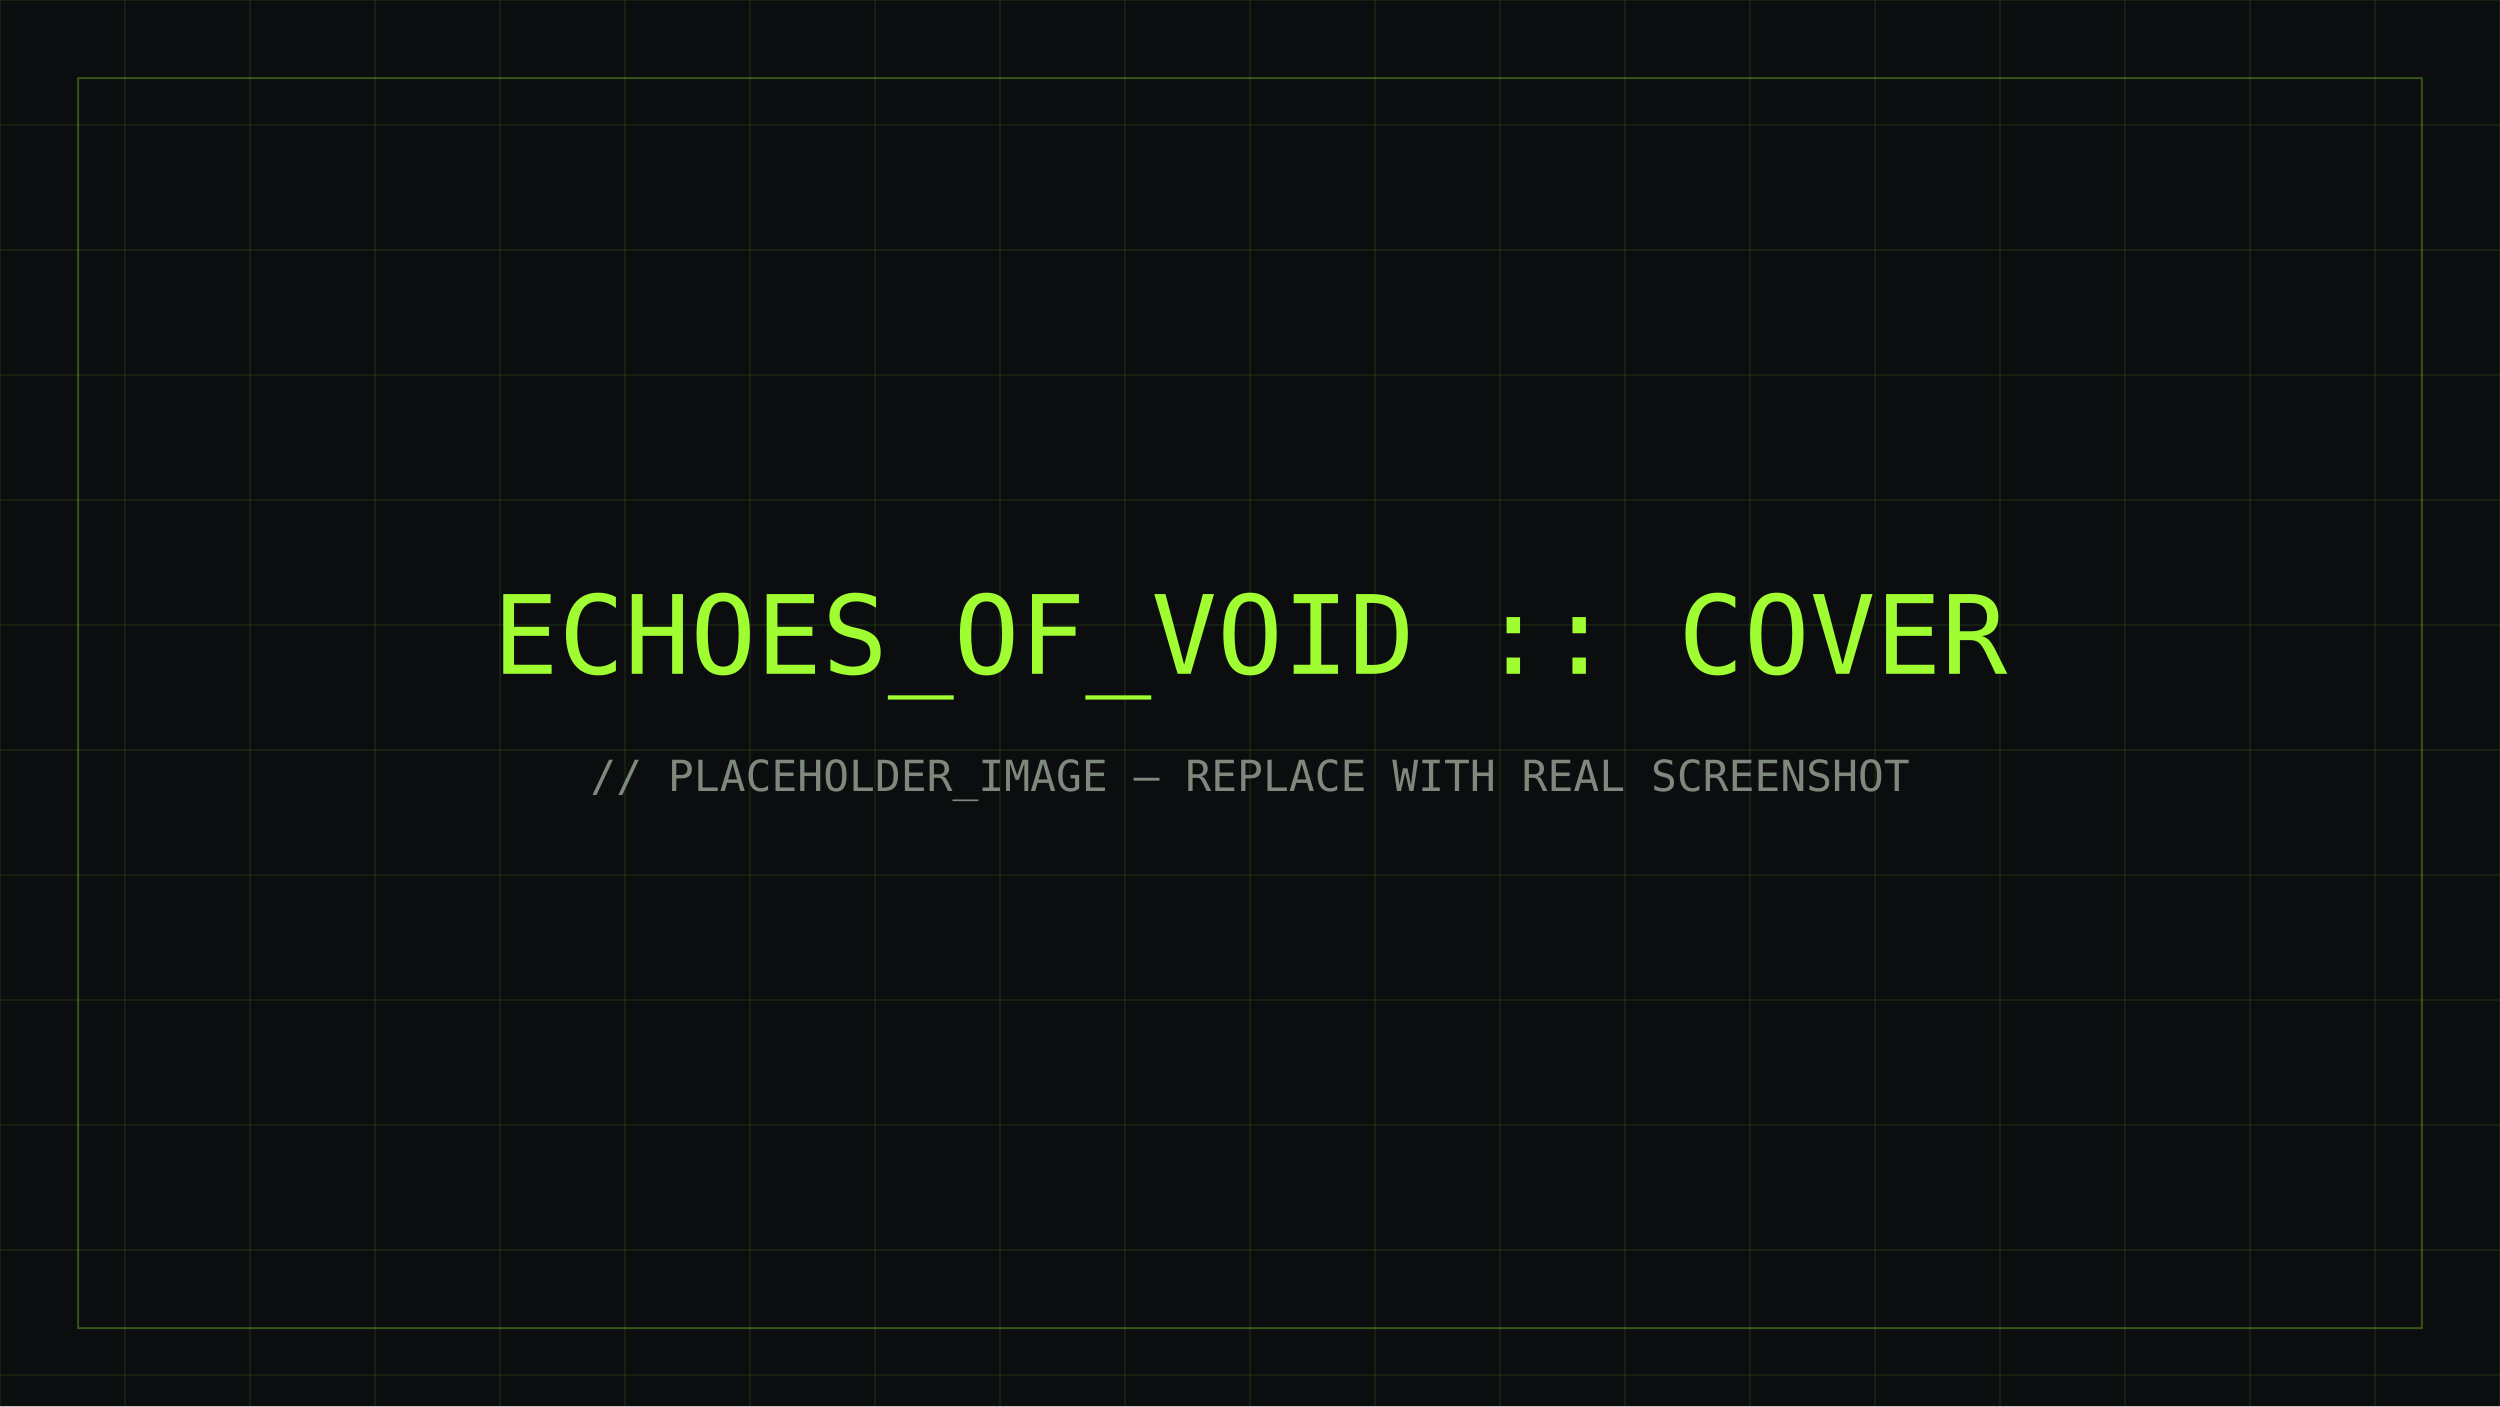
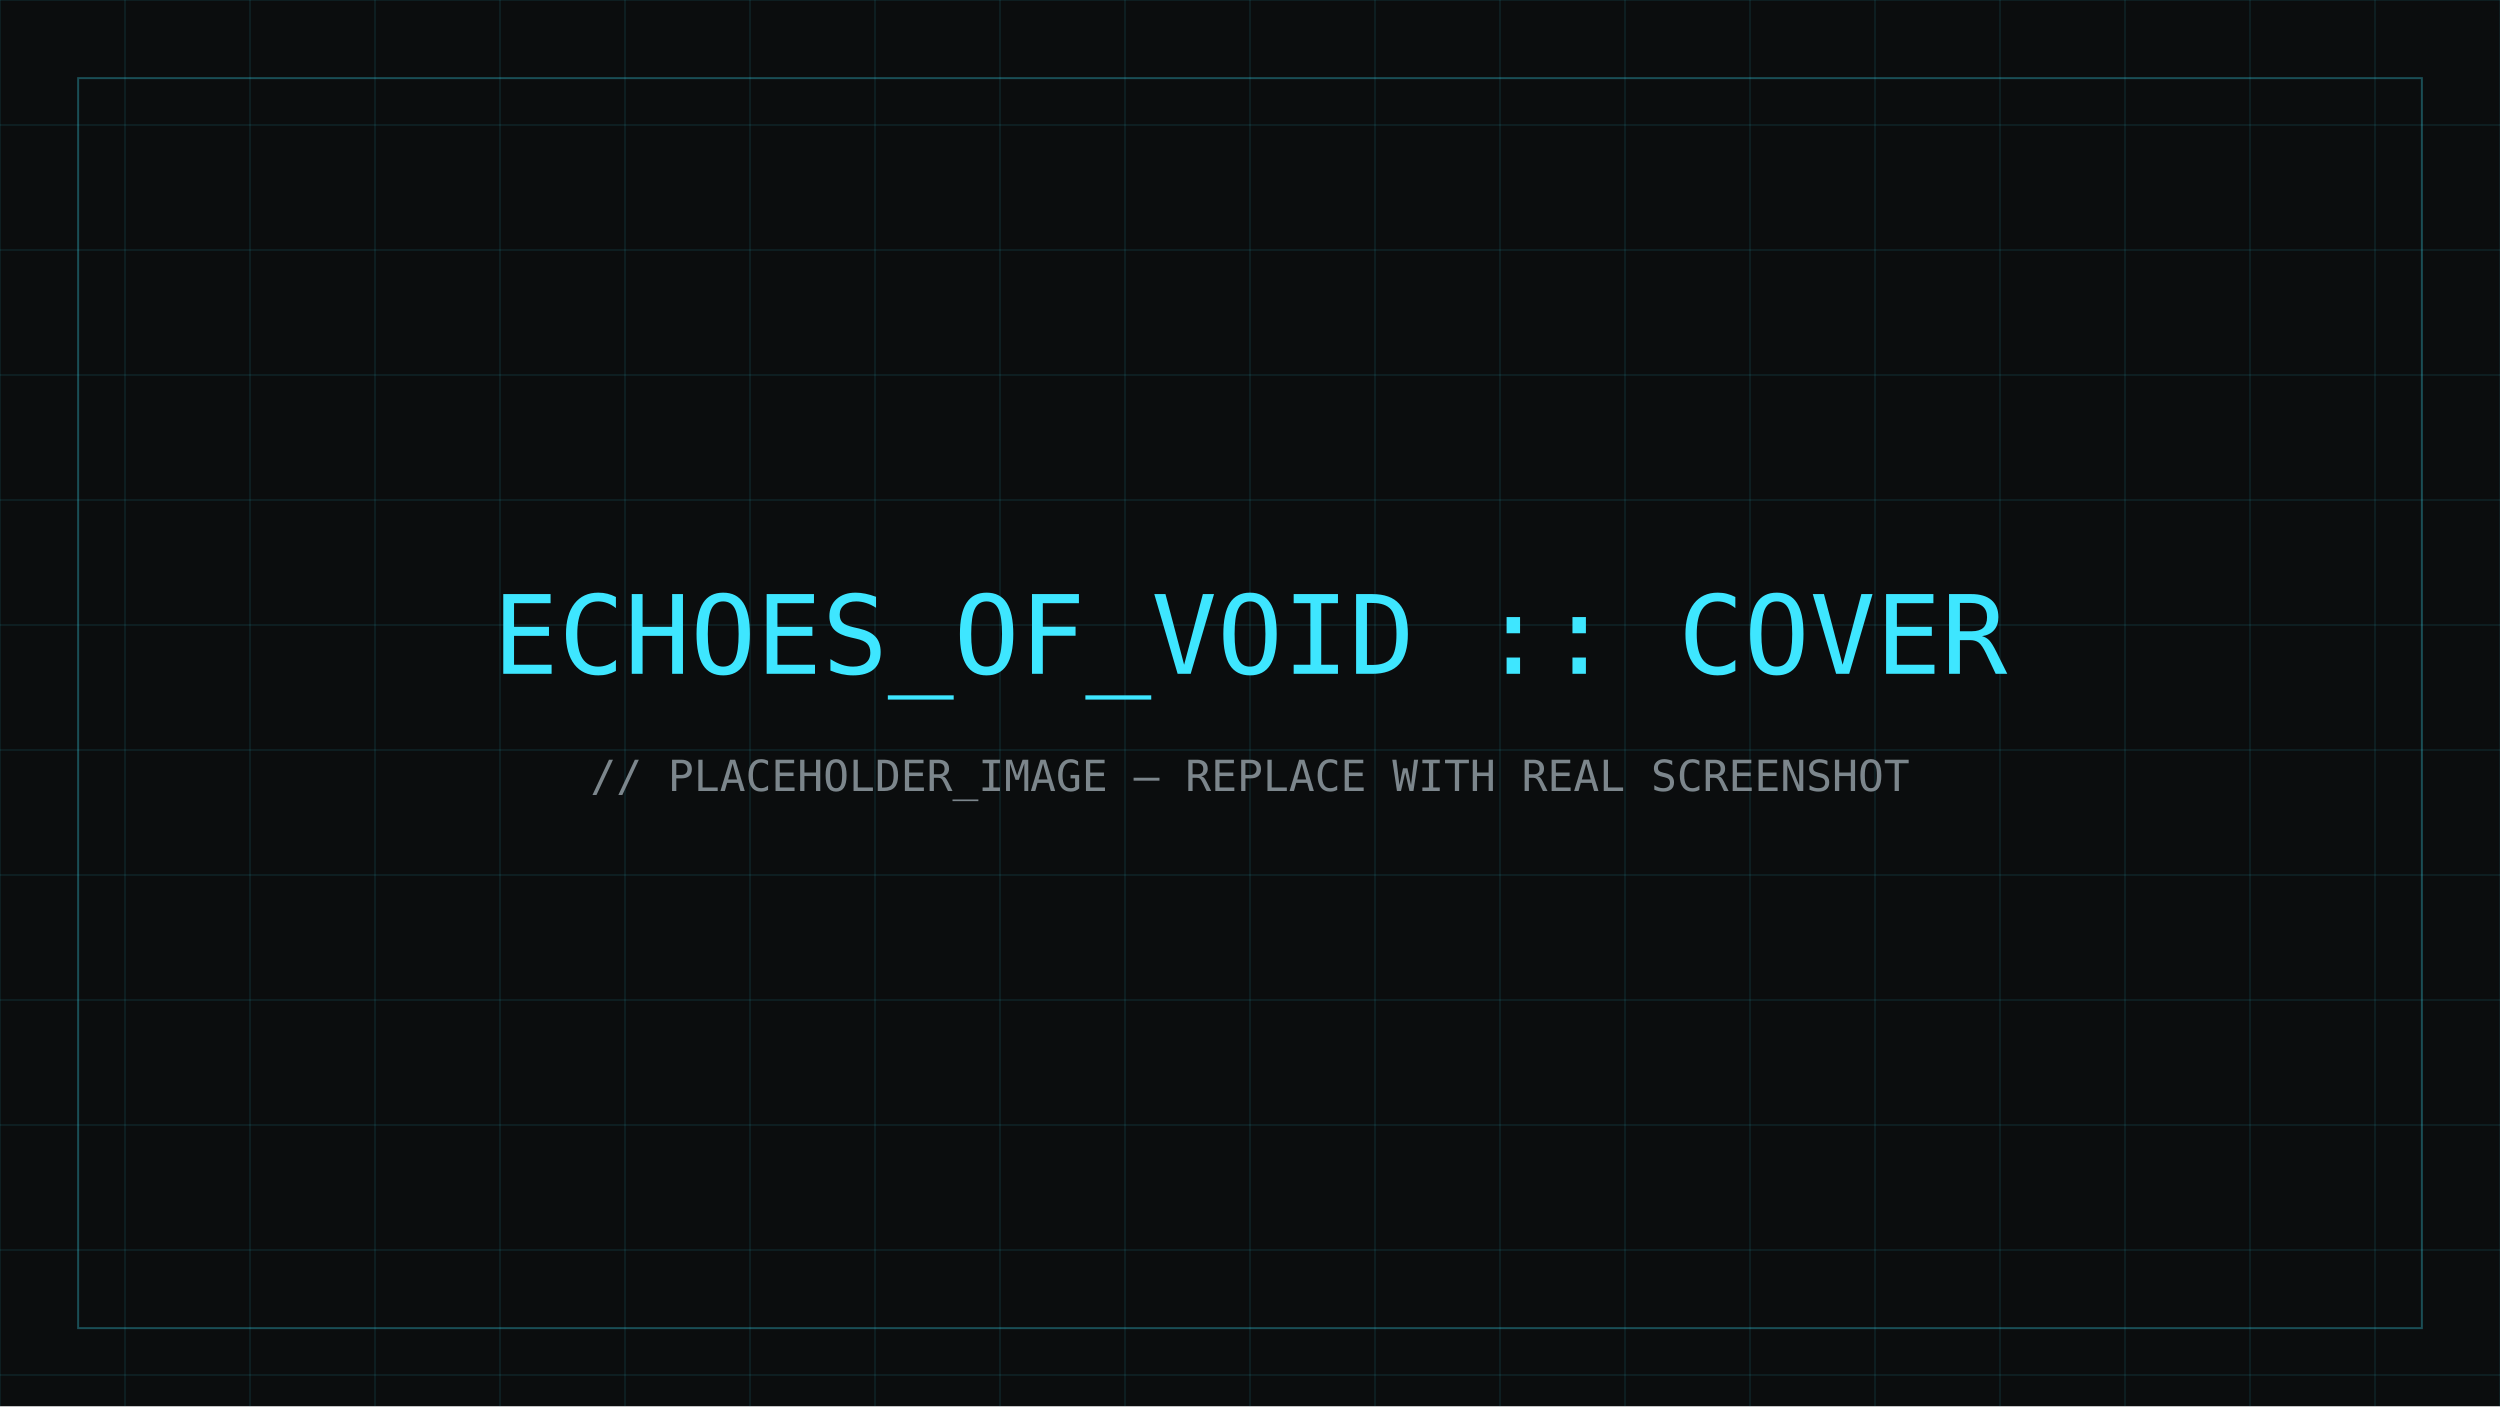
<svg xmlns="http://www.w3.org/2000/svg" viewBox="0 0 1280 720">
  <rect width="1280" height="720" fill="#0b0d0e" />
-   <g stroke="#9ffd32" stroke-opacity="0.08">
+   <g stroke="#3ee6ff" stroke-opacity="0.08">
    <line x1="0" y1="0" x2="0" y2="720" />
    <line x1="64" y1="0" x2="64" y2="720" />
    <line x1="128" y1="0" x2="128" y2="720" />
    <line x1="192" y1="0" x2="192" y2="720" />
    <line x1="256" y1="0" x2="256" y2="720" />
    <line x1="320" y1="0" x2="320" y2="720" />
    <line x1="384" y1="0" x2="384" y2="720" />
    <line x1="448" y1="0" x2="448" y2="720" />
    <line x1="512" y1="0" x2="512" y2="720" />
    <line x1="576" y1="0" x2="576" y2="720" />
    <line x1="640" y1="0" x2="640" y2="720" />
    <line x1="704" y1="0" x2="704" y2="720" />
    <line x1="768" y1="0" x2="768" y2="720" />
    <line x1="832" y1="0" x2="832" y2="720" />
    <line x1="896" y1="0" x2="896" y2="720" />
    <line x1="960" y1="0" x2="960" y2="720" />
    <line x1="1024" y1="0" x2="1024" y2="720" />
    <line x1="1088" y1="0" x2="1088" y2="720" />
    <line x1="1152" y1="0" x2="1152" y2="720" />
    <line x1="1216" y1="0" x2="1216" y2="720" />
    <line x1="1280" y1="0" x2="1280" y2="720" />
    <line x1="0" y1="0" x2="1280" y2="0" />
    <line x1="0" y1="64" x2="1280" y2="64" />
    <line x1="0" y1="128" x2="1280" y2="128" />
    <line x1="0" y1="192" x2="1280" y2="192" />
    <line x1="0" y1="256" x2="1280" y2="256" />
    <line x1="0" y1="320" x2="1280" y2="320" />
    <line x1="0" y1="384" x2="1280" y2="384" />
    <line x1="0" y1="448" x2="1280" y2="448" />
    <line x1="0" y1="512" x2="1280" y2="512" />
    <line x1="0" y1="576" x2="1280" y2="576" />
    <line x1="0" y1="640" x2="1280" y2="640" />
    <line x1="0" y1="704" x2="1280" y2="704" />
  </g>
-   <rect x="40" y="40" width="1200" height="640" fill="none" stroke="#9ffd32" stroke-opacity="0.3" />
-   <text x="640" y="345" text-anchor="middle" font-family="monospace" font-size="56" fill="#9ffd32">ECHOES_OF_VOID :: COVER</text>
-   <text x="640" y="405" text-anchor="middle" font-family="monospace" font-size="22" fill="#7f887c">// PLACEHOLDER_IMAGE — REPLACE WITH REAL SCREENSHOT</text>
+   <rect x="40" y="40" width="1200" height="640" fill="none" stroke="#3ee6ff" stroke-opacity="0.3" />
+   <text x="640" y="345" text-anchor="middle" font-family="monospace" font-size="56" fill="#3ee6ff">ECHOES_OF_VOID :: COVER</text>
+   <text x="640" y="405" text-anchor="middle" font-family="monospace" font-size="22" fill="#7c868c">// PLACEHOLDER_IMAGE — REPLACE WITH REAL SCREENSHOT</text>
</svg>
